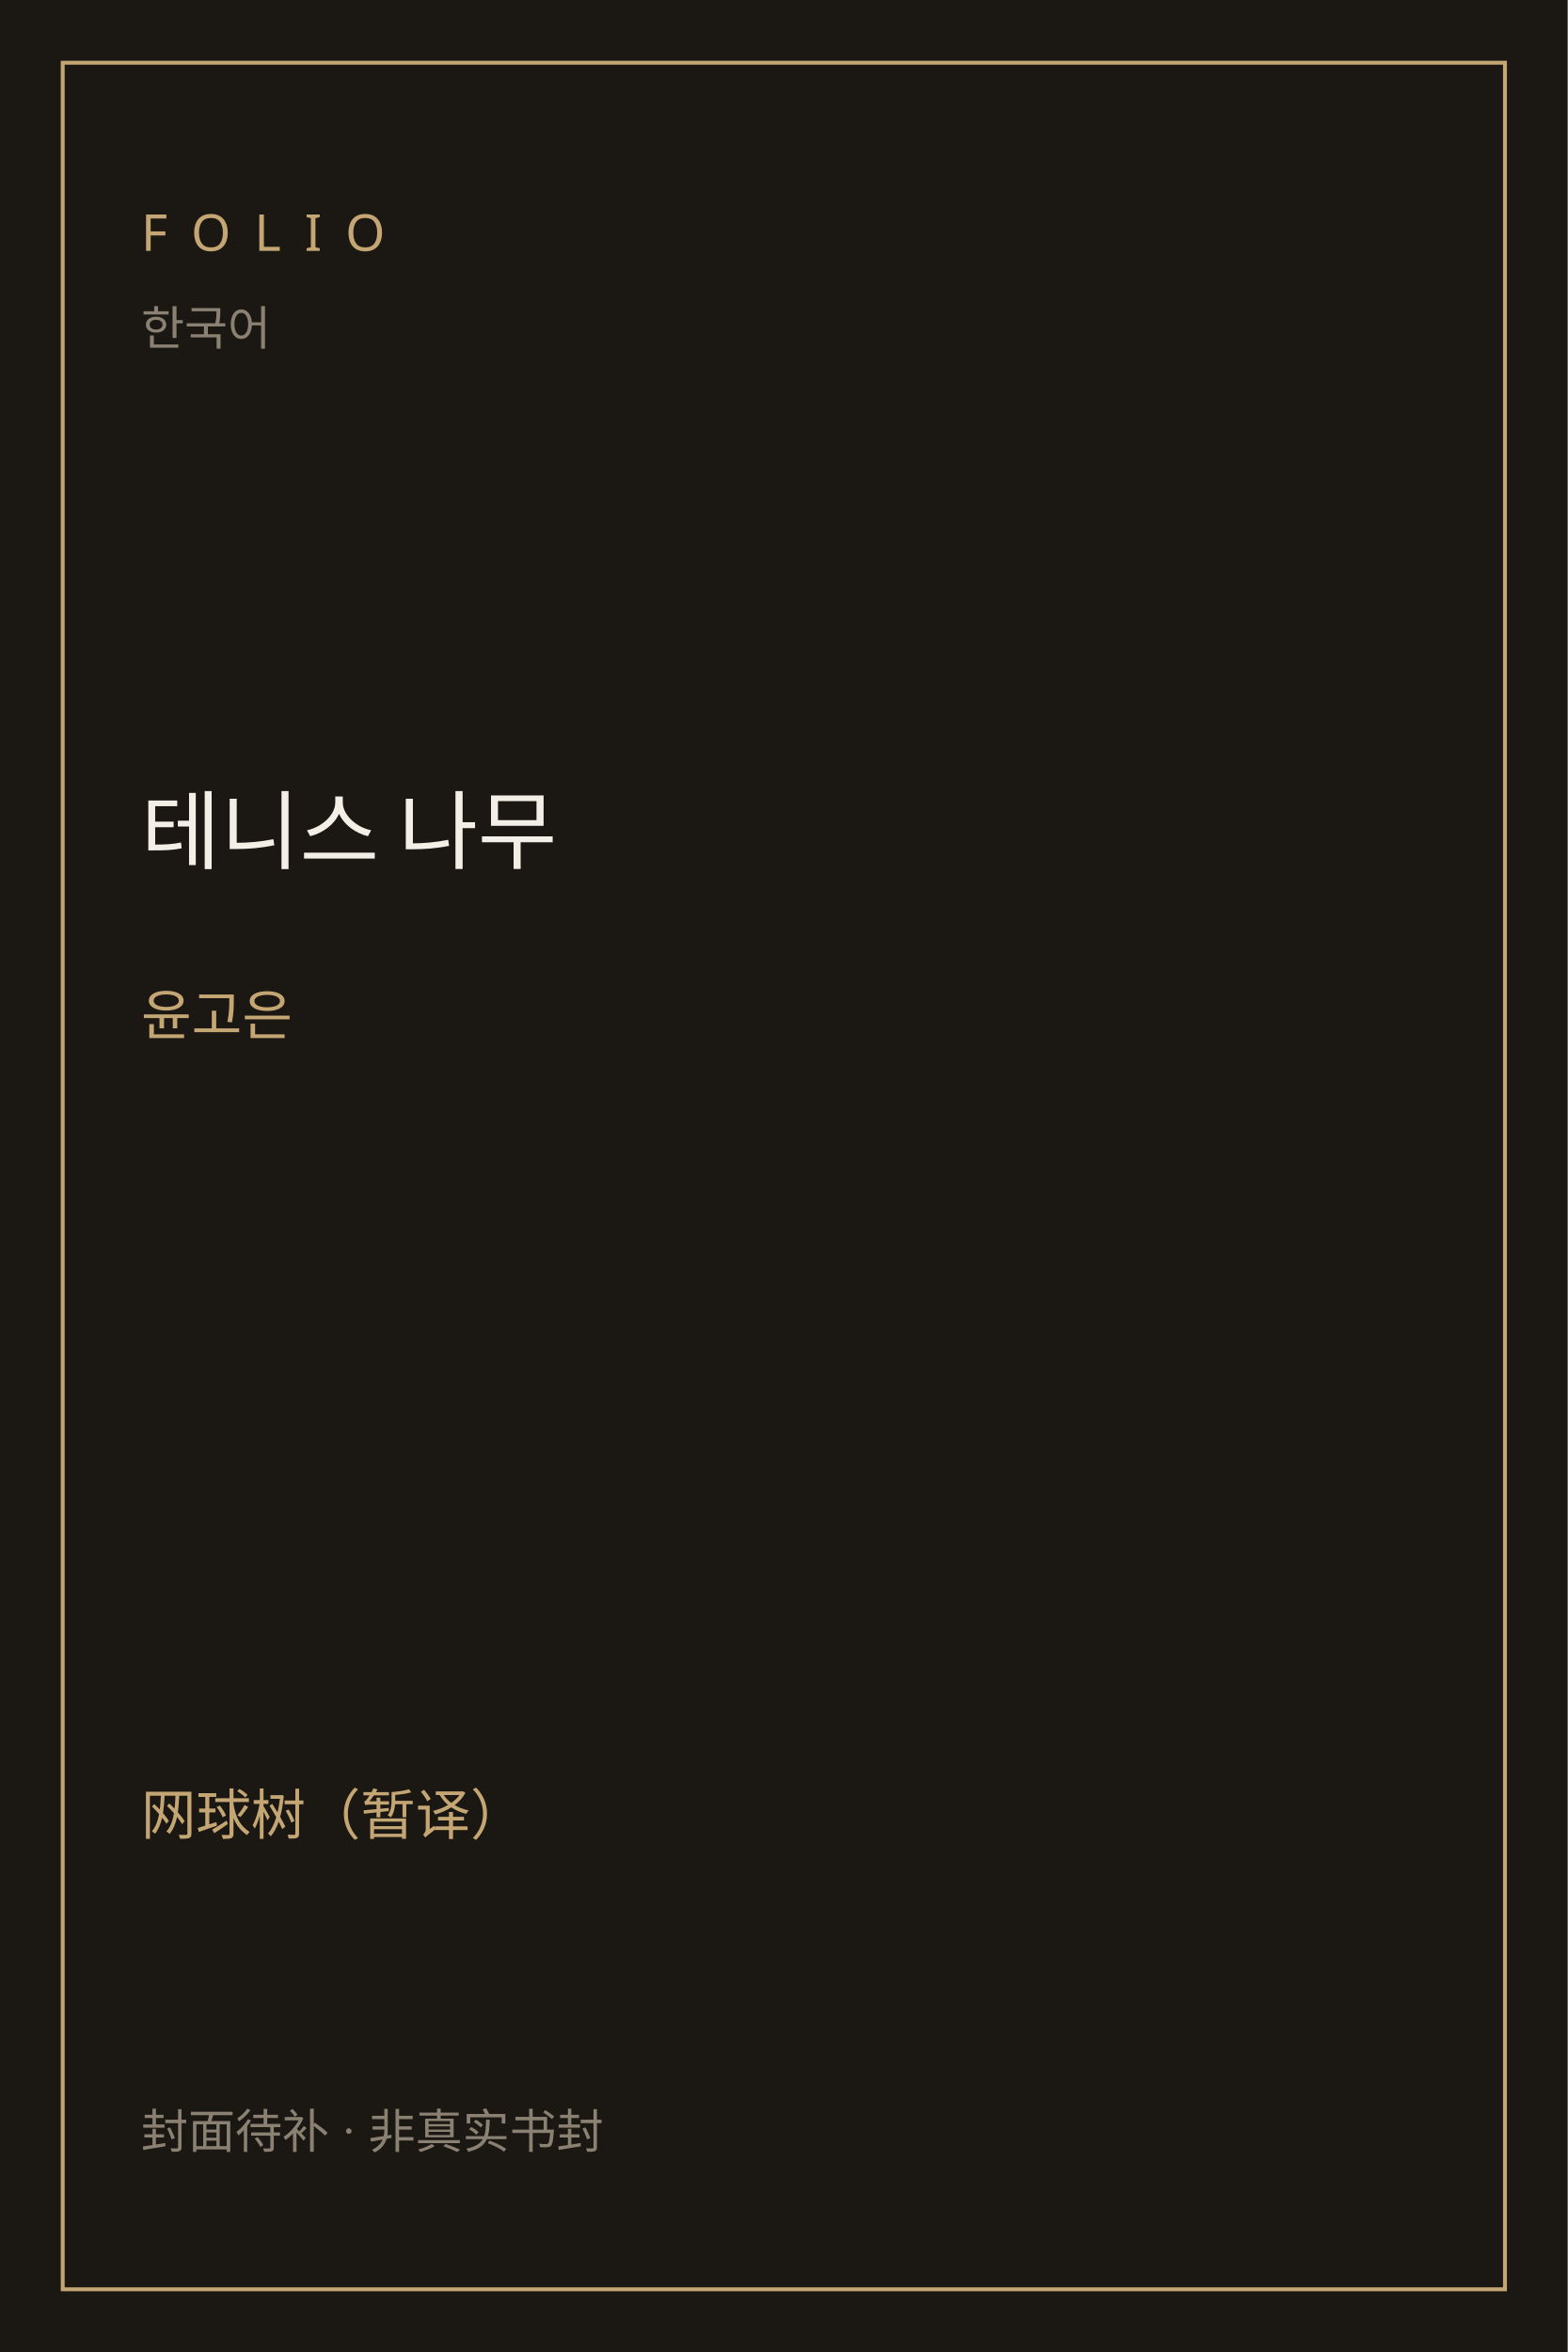
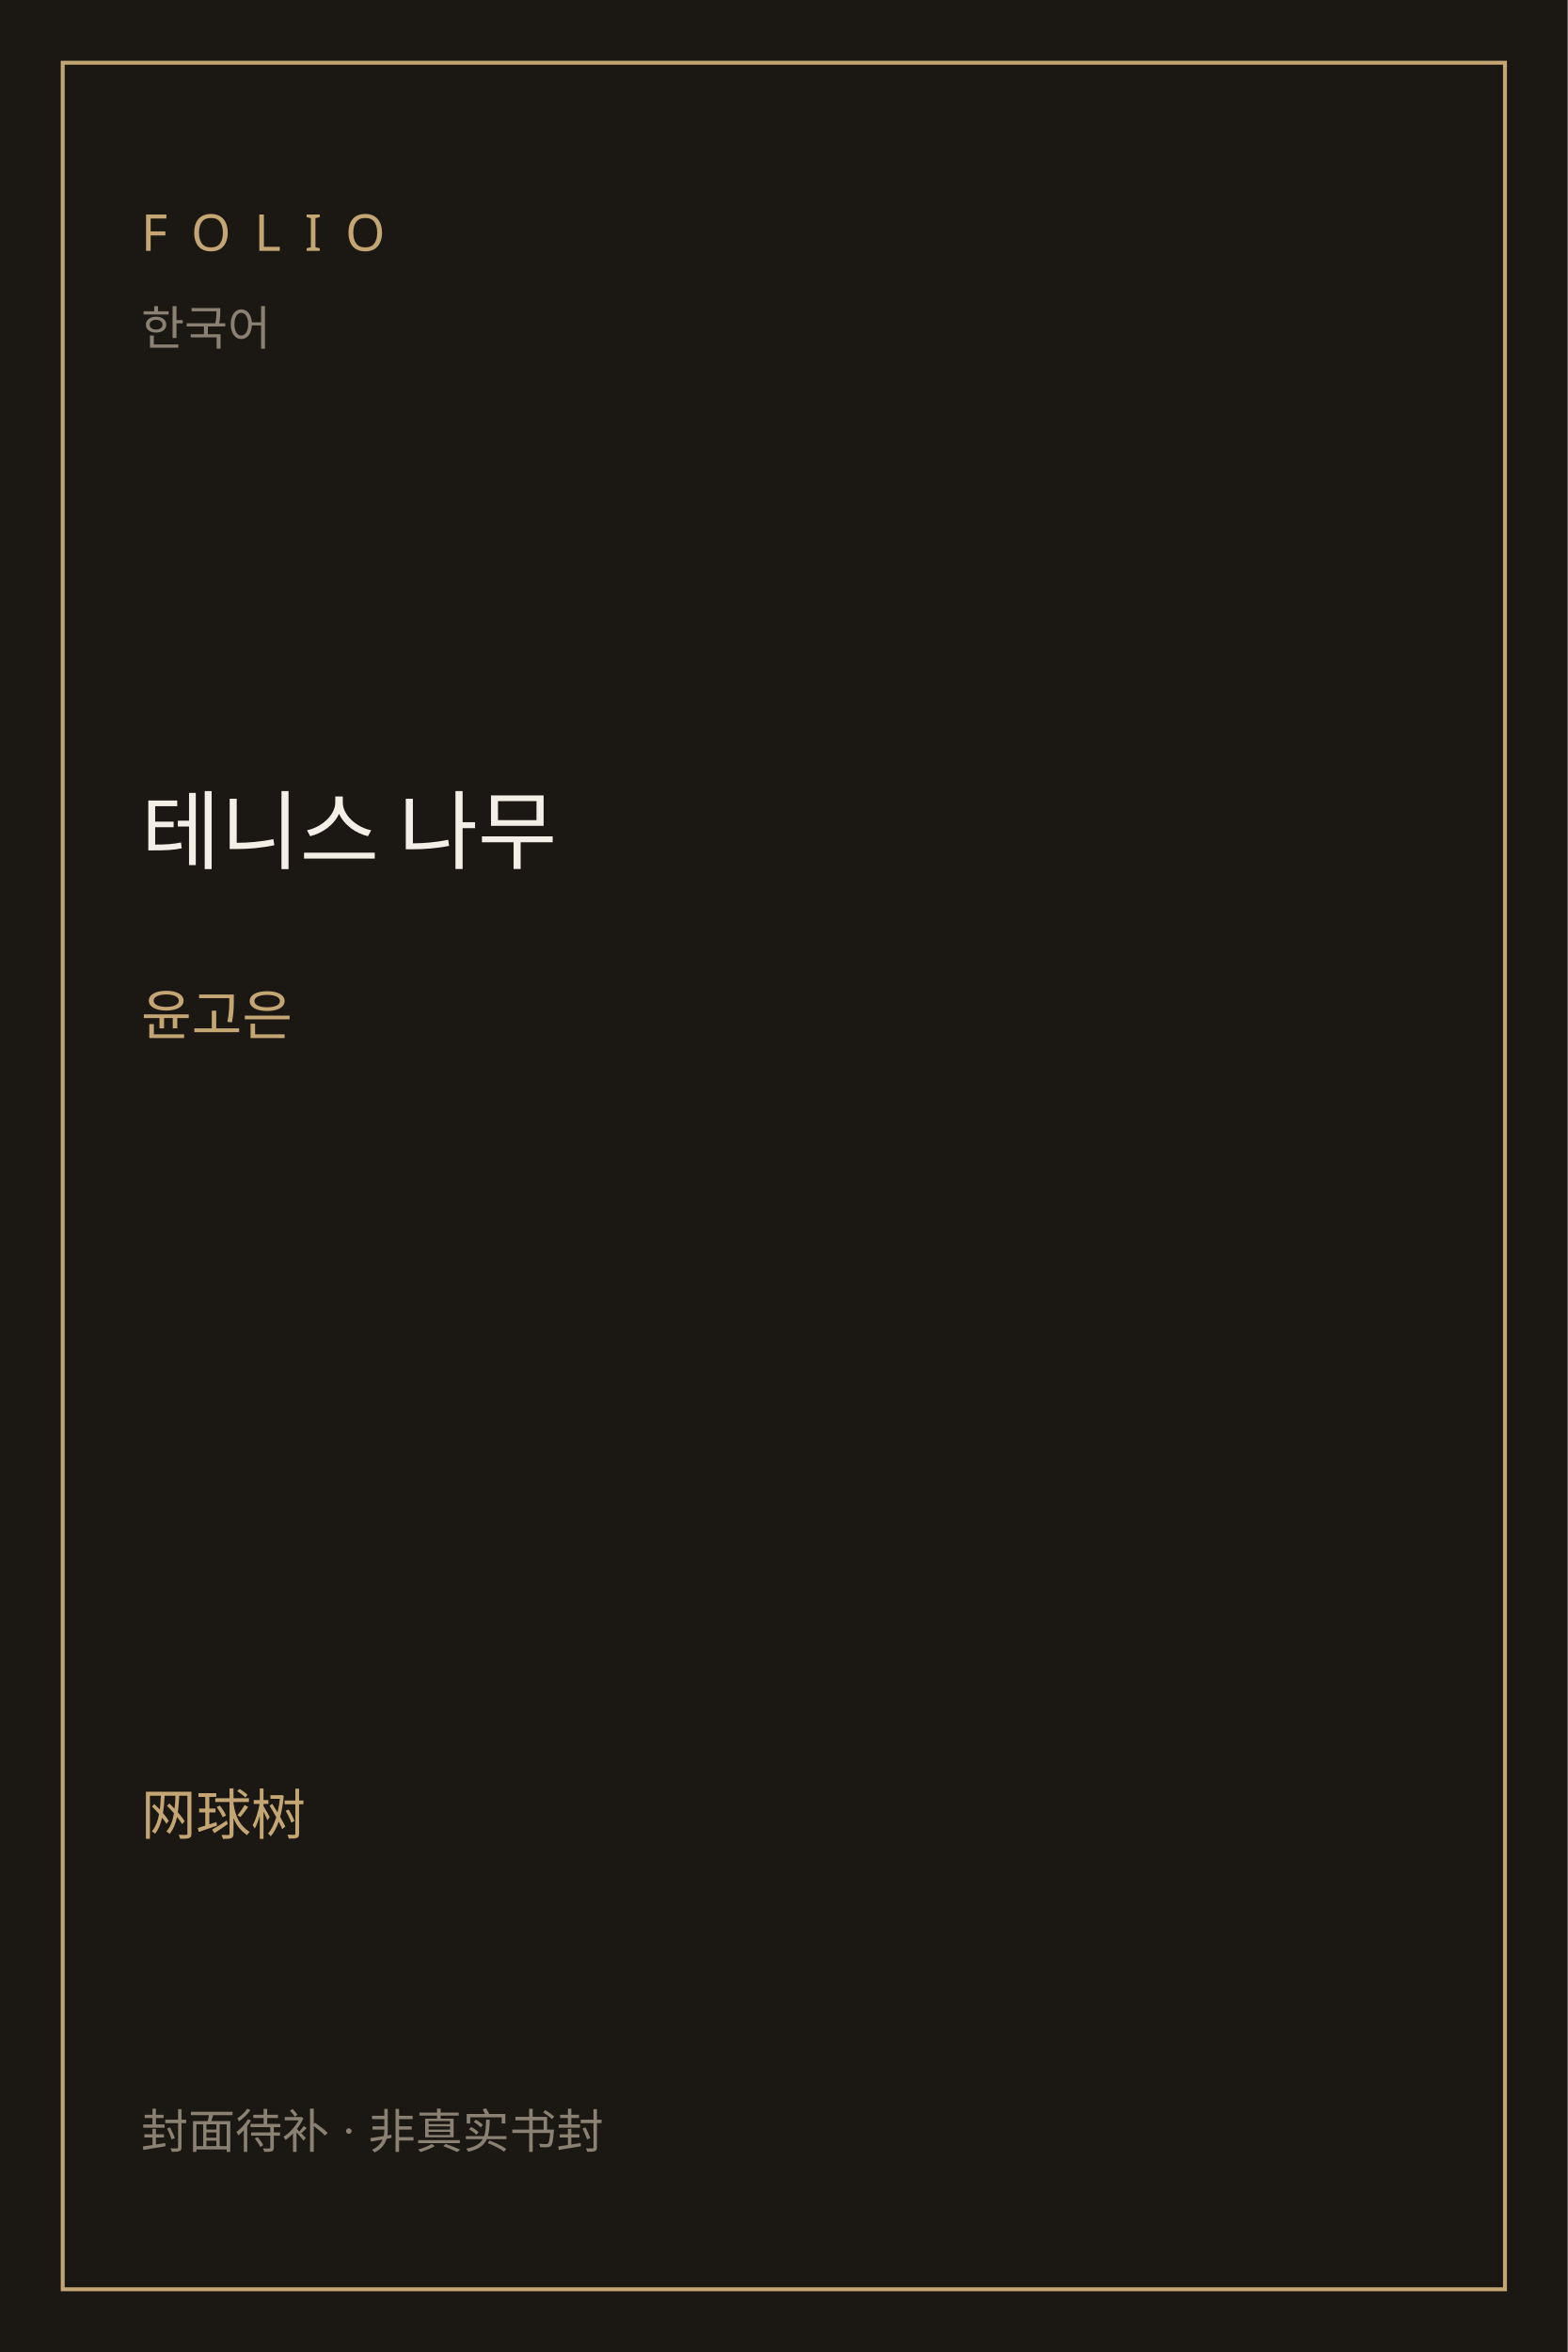
<svg xmlns="http://www.w3.org/2000/svg" viewBox="0 0 400 600" role="img" aria-label="테니스 나무 封面待补">
  <rect width="400" height="600" fill="#1b1712" />
  <rect x="16" y="16" width="368" height="568" fill="none" stroke="#c4a574" stroke-width="1" />
  <text x="36" y="64" fill="#c4a574" font-size="13" font-family="Avenir Next, sans-serif" letter-spacing="6">FOLIO</text>
  <text x="36" y="88" fill="#8a8173" font-size="12" font-family="sans-serif">한국어</text>
  <text x="36" y="220" fill="#f4efe6" font-size="22" font-family="Palatino, serif">테니스 나무</text>
  <text x="36" y="264" fill="#c4a574" font-size="14" font-family="Palatino, serif">윤고은</text>
-   <text x="36" y="468" fill="#c4a574" font-size="14" font-family="Songti SC, serif">网球树（暂译）</text>
+   <text x="36" y="468" fill="#c4a574" font-size="14" font-family="Songti SC, serif">网球树</text>
  <text x="36" y="548" fill="#8a8173" font-size="12">封面待补 · 非真实书封</text>
</svg>
